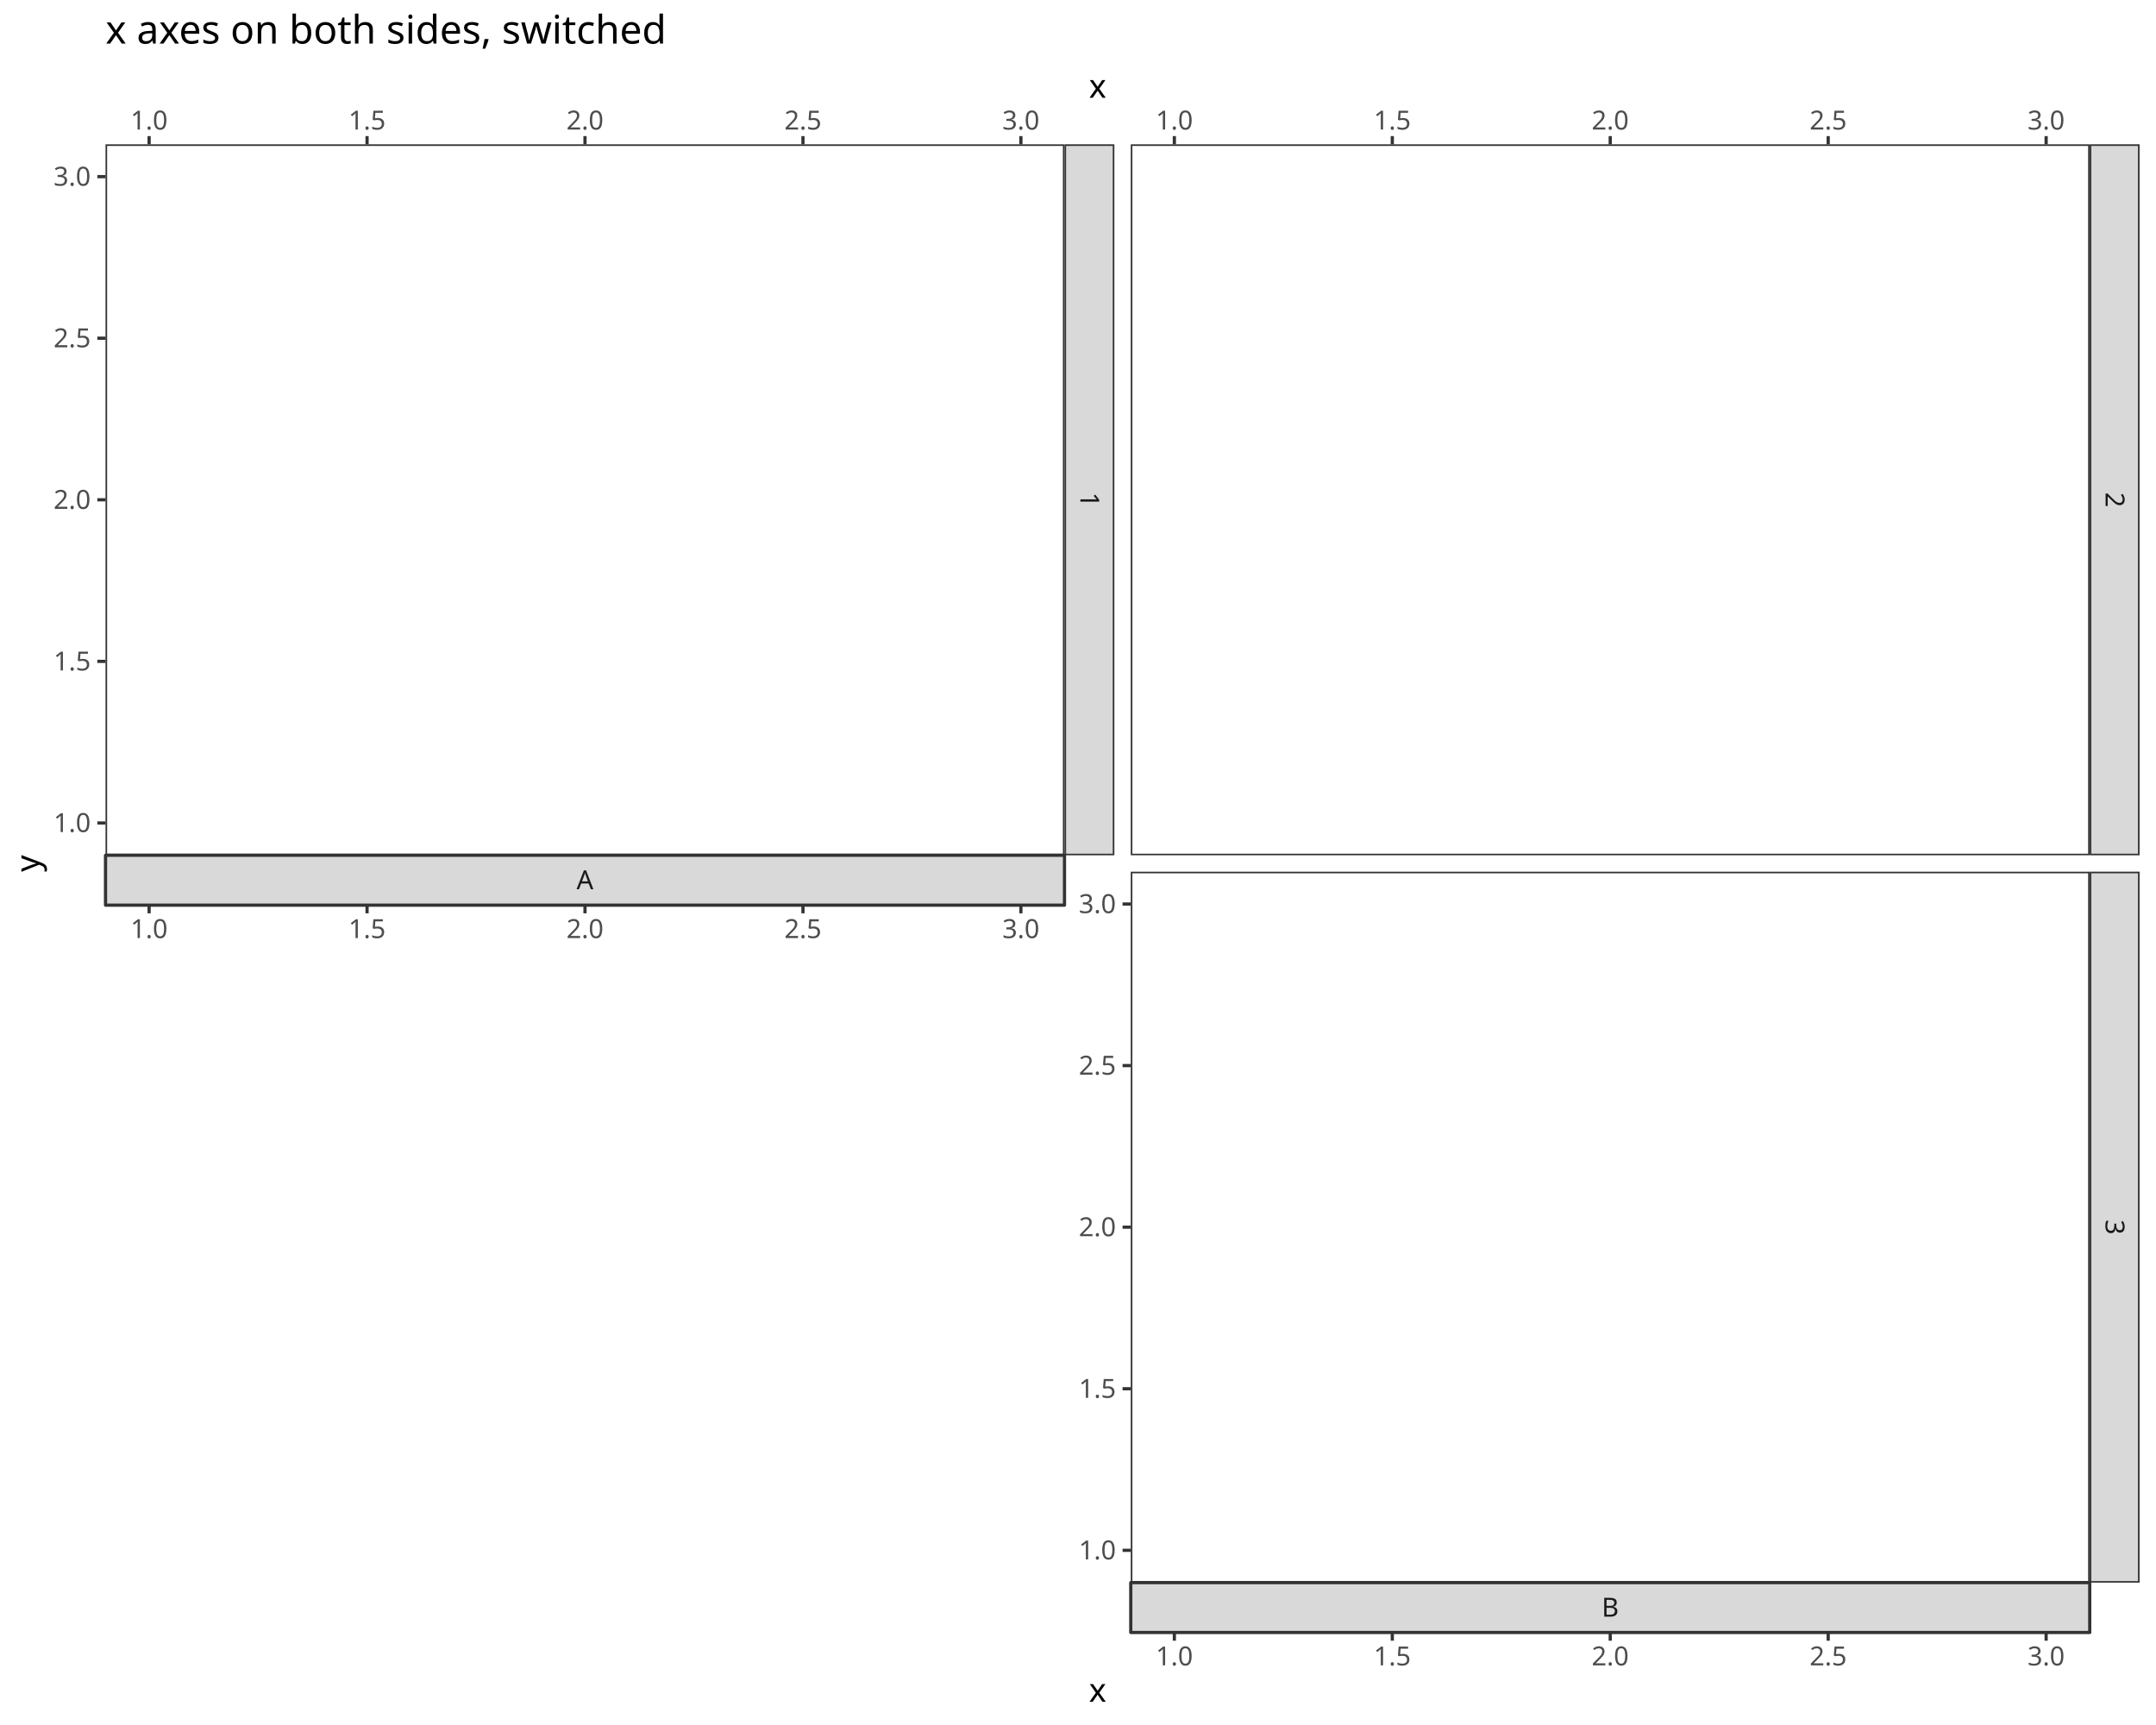
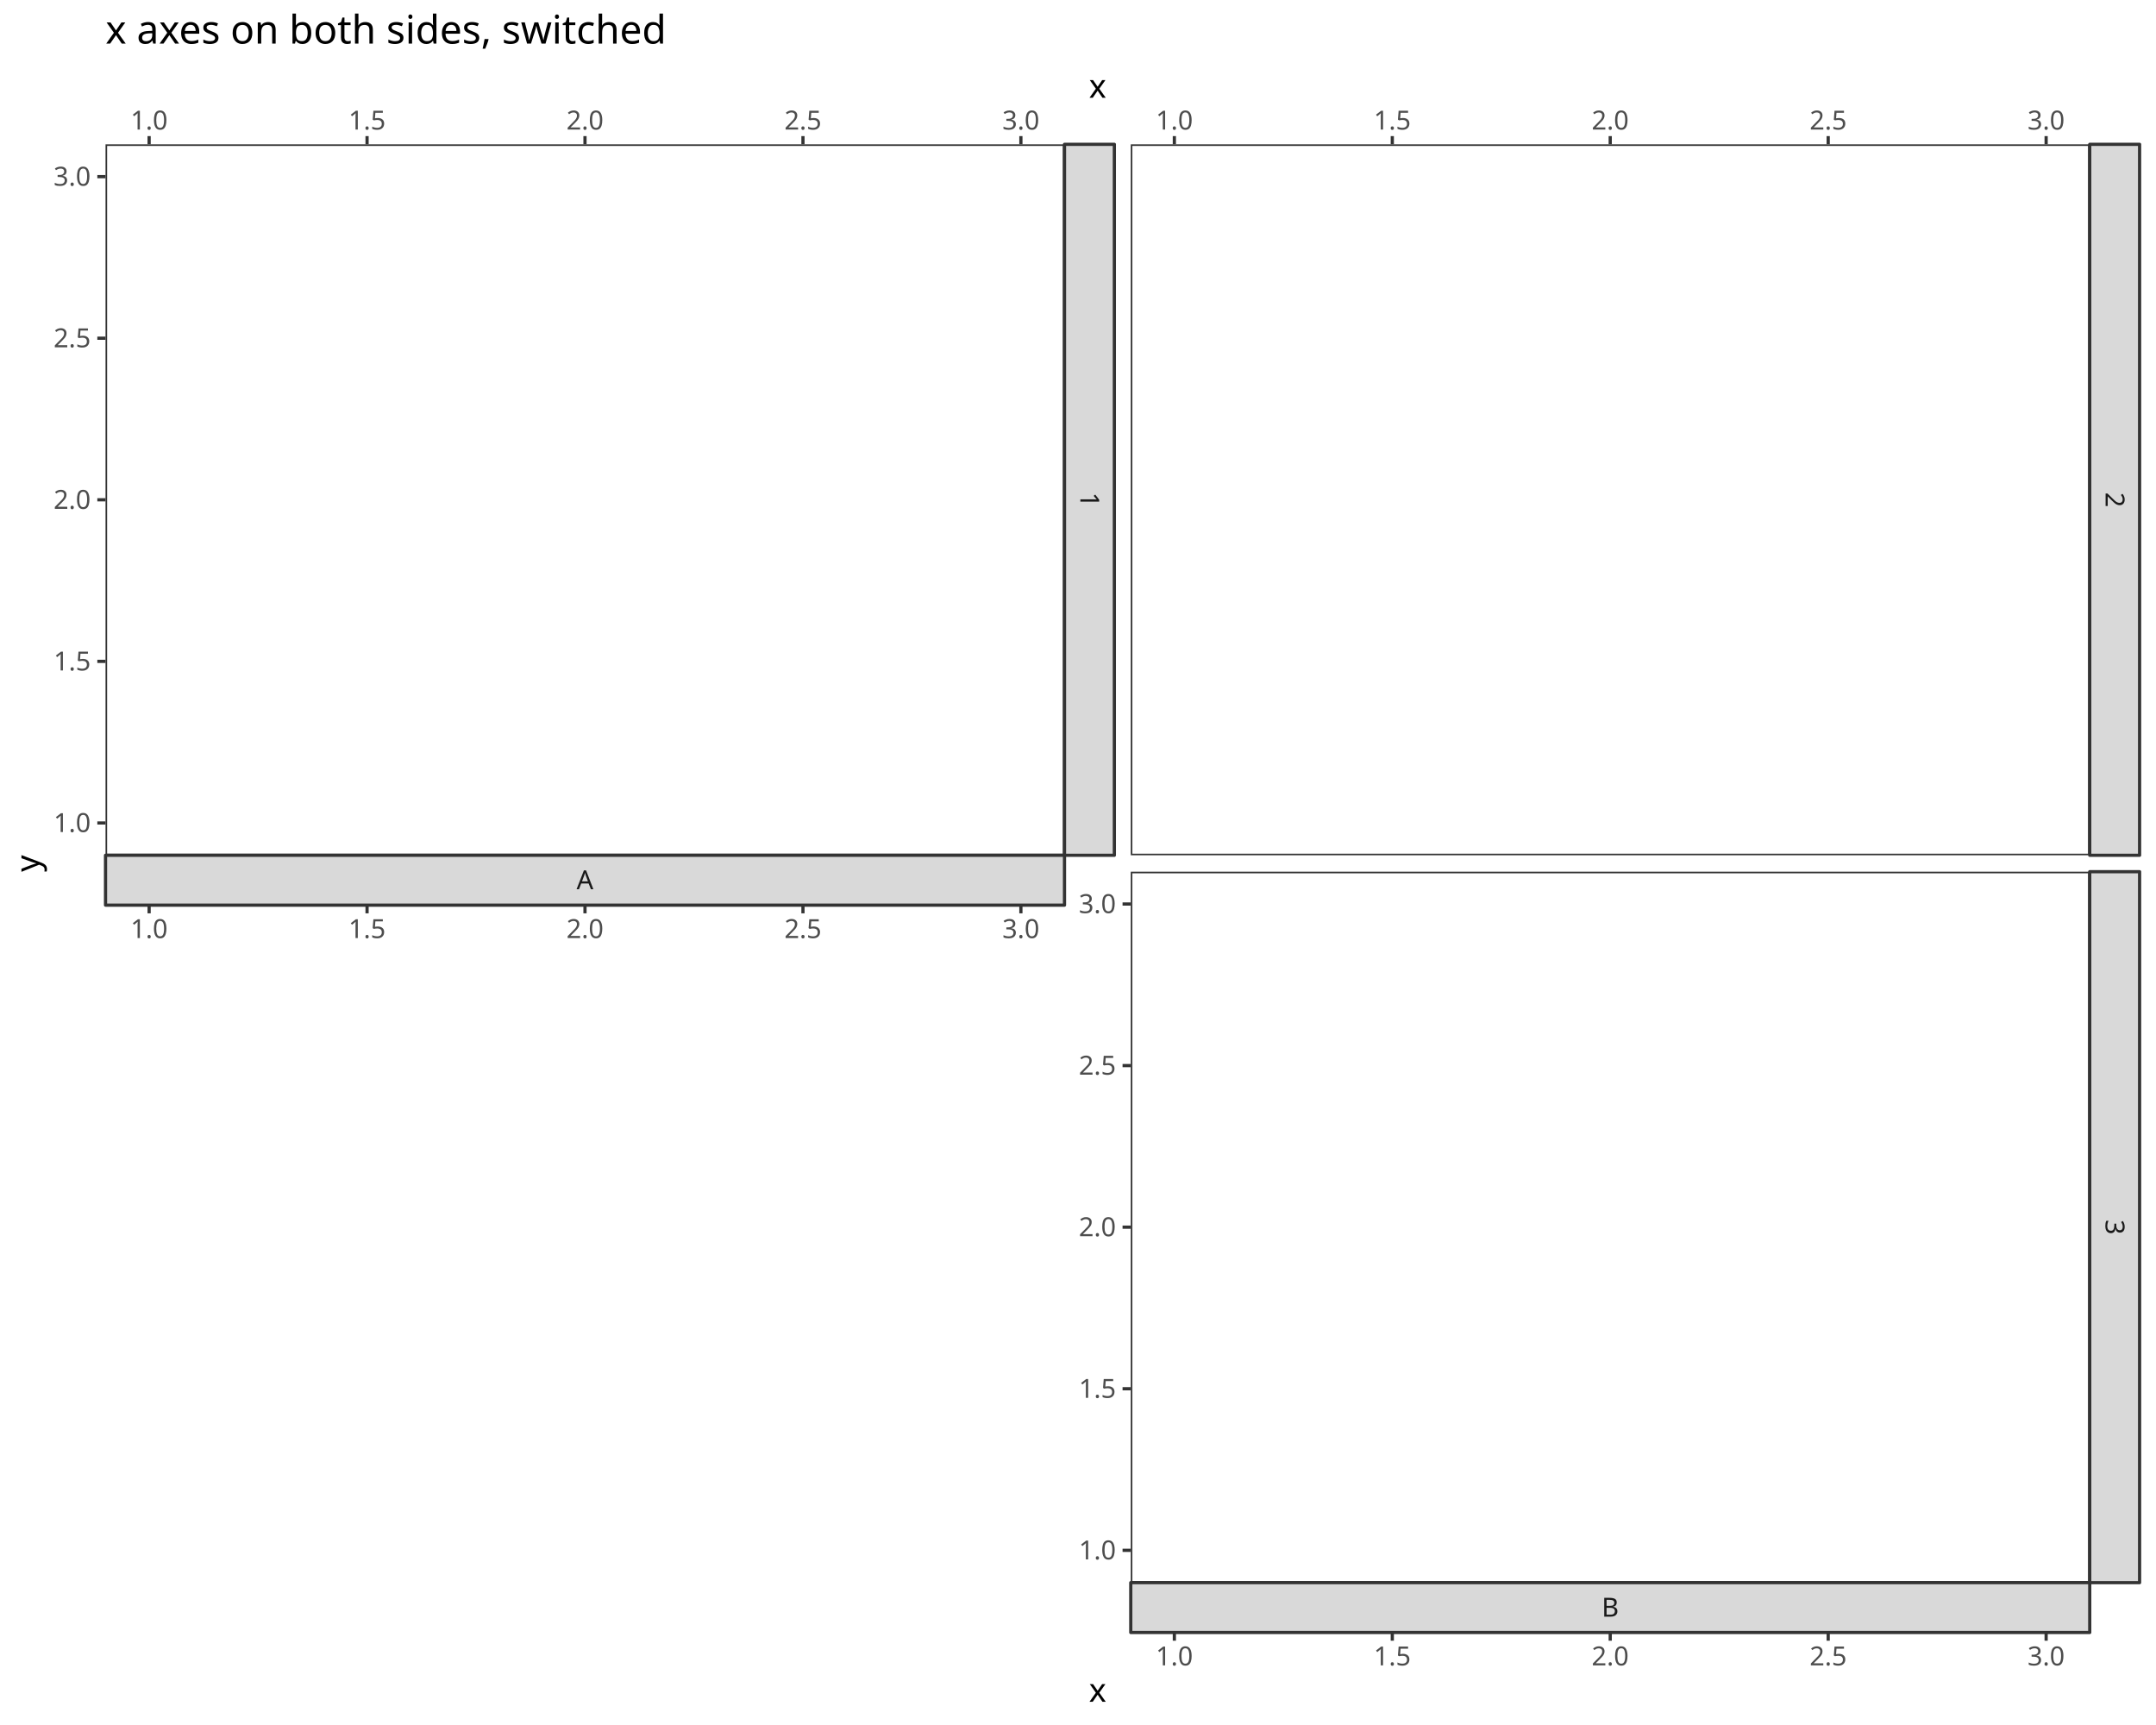
<svg xmlns="http://www.w3.org/2000/svg" class="svglite" data-engine-version="2.0" width="720.00pt" height="576.00pt" viewBox="0 0 720.00 576.00">
  <defs>
    <style type="text/css">
    .svglite line, .svglite polyline, .svglite polygon, .svglite path, .svglite rect, .svglite circle {
      fill: none;
      stroke: #000000;
      stroke-linecap: round;
      stroke-linejoin: round;
      stroke-miterlimit: 10.00;
    }
  </style>
  </defs>
  <rect width="100%" height="100%" style="stroke: none; fill: #FFFFFF;" />
  <defs>
    <clipPath id="cpMC4wMHw3MjAuMDB8MC4wMHw1NzYuMDA=">
      <rect x="0.00" y="0.00" width="720.00" height="576.00" />
    </clipPath>
  </defs>
  <g clip-path="url(#cpMC4wMHw3MjAuMDB8MC4wMHw1NzYuMDA=)">
    <rect x="0" y="0.00" width="720.00" height="576.00" style="stroke-width: 1.07; stroke: #FFFFFF; fill: #FFFFFF;" />
  </g>
  <defs>
    <clipPath id="cpMzUuMjR8MzU1LjQ5fDQ4LjE5fDI4NS41OQ==">
      <rect x="35.24" y="48.19" width="320.25" height="237.40" />
    </clipPath>
  </defs>
  <g clip-path="url(#cpMzUuMjR8MzU1LjQ5fDQ4LjE5fDI4NS41OQ==)">
    <rect x="35.24" y="48.19" width="320.25" height="237.40" style="stroke-width: 1.07; stroke: none; fill: #FFFFFF;" />
    <rect x="35.24" y="48.19" width="320.25" height="237.40" style="stroke-width: 1.07; stroke: #333333;" />
  </g>
  <g clip-path="url(#cpMC4wMHw3MjAuMDB8MC4wMHw1NzYuMDA=)">
</g>
  <defs>
-     <clipPath id="cpMzUuMjR8MzU1LjQ5fDI5MS4wN3w1MjguNDY=">
-       <rect x="35.24" y="291.07" width="320.25" height="237.40" />
-     </clipPath>
-   </defs>
-   <g clip-path="url(#cpMzUuMjR8MzU1LjQ5fDI5MS4wN3w1MjguNDY=)">
- </g>
-   <g clip-path="url(#cpMC4wMHw3MjAuMDB8MC4wMHw1NzYuMDA=)">
- </g>
-   <defs>
    <clipPath id="cpMzc3LjYyfDY5Ny44N3w0OC4xOXwyODUuNTk=">
      <rect x="377.62" y="48.19" width="320.25" height="237.40" />
    </clipPath>
  </defs>
  <g clip-path="url(#cpMzc3LjYyfDY5Ny44N3w0OC4xOXwyODUuNTk=)">
    <rect x="377.62" y="48.19" width="320.25" height="237.40" style="stroke-width: 1.07; stroke: none; fill: #FFFFFF;" />
    <rect x="377.62" y="48.19" width="320.25" height="237.40" style="stroke-width: 1.07; stroke: #333333;" />
  </g>
  <g clip-path="url(#cpMC4wMHw3MjAuMDB8MC4wMHw1NzYuMDA=)">
</g>
  <defs>
    <clipPath id="cpMzc3LjYyfDY5Ny44N3wyOTEuMDd8NTI4LjQ2">
      <rect x="377.62" y="291.07" width="320.25" height="237.40" />
    </clipPath>
  </defs>
  <g clip-path="url(#cpMzc3LjYyfDY5Ny44N3wyOTEuMDd8NTI4LjQ2)">
    <rect x="377.62" y="291.07" width="320.25" height="237.40" style="stroke-width: 1.07; stroke: none; fill: #FFFFFF;" />
    <rect x="377.62" y="291.07" width="320.25" height="237.40" style="stroke-width: 1.07; stroke: #333333;" />
  </g>
  <g clip-path="url(#cpMC4wMHw3MjAuMDB8MC4wMHw1NzYuMDA=)">
</g>
  <defs>
-     <clipPath id="cpNjk3Ljg3fDcxNC41Mnw0OC4xOXwyODUuNTk=">
-       <rect x="697.87" y="48.19" width="16.65" height="237.40" />
-     </clipPath>
-   </defs>
-   <g clip-path="url(#cpNjk3Ljg3fDcxNC41Mnw0OC4xOXwyODUuNTk=)">
-     <rect x="697.87" y="48.19" width="16.65" height="237.40" style="stroke-width: 1.07; stroke: #333333; fill: #D9D9D9;" />
-     <text transform="translate(703.17,166.89) rotate(90)" text-anchor="middle" style="font-size: 8.80px; fill: #1A1A1A; font-family: sans;" textLength="4.89px" lengthAdjust="spacingAndGlyphs">2</text>
-   </g>
-   <g clip-path="url(#cpMC4wMHw3MjAuMDB8MC4wMHw1NzYuMDA=)">
- </g>
-   <defs>
-     <clipPath id="cpNjk3Ljg3fDcxNC41MnwyOTEuMDd8NTI4LjQ2">
-       <rect x="697.87" y="291.07" width="16.65" height="237.40" />
-     </clipPath>
-   </defs>
-   <g clip-path="url(#cpNjk3Ljg3fDcxNC41MnwyOTEuMDd8NTI4LjQ2)">
-     <rect x="697.87" y="291.07" width="16.65" height="237.40" style="stroke-width: 1.07; stroke: #333333; fill: #D9D9D9;" />
-     <text transform="translate(703.17,409.76) rotate(90)" text-anchor="middle" style="font-size: 8.80px; fill: #1A1A1A; font-family: sans;" textLength="4.89px" lengthAdjust="spacingAndGlyphs">3</text>
-   </g>
-   <g clip-path="url(#cpMC4wMHw3MjAuMDB8MC4wMHw1NzYuMDA=)">
- </g>
-   <defs>
-     <clipPath id="cpMzU1LjQ5fDM3Mi4xNHw0OC4xOXwyODUuNTk=">
-       <rect x="355.49" y="48.19" width="16.65" height="237.40" />
-     </clipPath>
-   </defs>
-   <g clip-path="url(#cpMzU1LjQ5fDM3Mi4xNHw0OC4xOXwyODUuNTk=)">
-     <rect x="355.49" y="48.19" width="16.65" height="237.40" style="stroke-width: 1.07; stroke: #333333; fill: #D9D9D9;" />
-     <text transform="translate(360.79,166.89) rotate(90)" text-anchor="middle" style="font-size: 8.80px; fill: #1A1A1A; font-family: sans;" textLength="4.89px" lengthAdjust="spacingAndGlyphs">1</text>
-   </g>
-   <g clip-path="url(#cpMC4wMHw3MjAuMDB8MC4wMHw1NzYuMDA=)">
- </g>
-   <defs>
-     <clipPath id="cpMzU1LjQ5fDM3Mi4xNHwyOTEuMDd8NTI4LjQ2">
-       <rect x="355.49" y="291.07" width="16.65" height="237.40" />
-     </clipPath>
-   </defs>
-   <g clip-path="url(#cpMzU1LjQ5fDM3Mi4xNHwyOTEuMDd8NTI4LjQ2)">
- </g>
-   <g clip-path="url(#cpMC4wMHw3MjAuMDB8MC4wMHw1NzYuMDA=)">
-     <rect x="35.24" y="285.59" width="320.25" height="16.65" style="stroke-width: 1.07; stroke: #333333; fill: #D9D9D9;" />
-     <text x="195.36" y="296.94" text-anchor="middle" style="font-size: 8.80px; fill: #1A1A1A; font-family: sans;" textLength="5.87px" lengthAdjust="spacingAndGlyphs">A</text>
-     <rect x="377.62" y="528.46" width="320.25" height="16.65" style="stroke-width: 1.07; stroke: #333333; fill: #D9D9D9;" />
-     <text x="537.74" y="539.82" text-anchor="middle" style="font-size: 8.80px; fill: #1A1A1A; font-family: sans;" textLength="5.87px" lengthAdjust="spacingAndGlyphs">B</text>
+     <clipPath id="cpMzUuMjR8MzU1LjQ5fDM1LjM4fDQ4LjE5">
+       <rect x="35.24" y="35.38" width="320.25" height="12.81" />
+     </clipPath>
+   </defs>
+   <g clip-path="url(#cpMzUuMjR8MzU1LjQ5fDM1LjM4fDQ4LjE5)">
+ </g>
+   <g clip-path="url(#cpMC4wMHw3MjAuMDB8MC4wMHw1NzYuMDA=)">
+     <polyline points="49.80,45.45 49.80,48.19 " style="stroke-width: 1.07; stroke: #333333; stroke-linecap: butt;" />
+     <polyline points="122.58,45.45 122.58,48.19 " style="stroke-width: 1.07; stroke: #333333; stroke-linecap: butt;" />
+     <polyline points="195.36,45.45 195.36,48.19 " style="stroke-width: 1.07; stroke: #333333; stroke-linecap: butt;" />
+     <polyline points="268.15,45.45 268.15,48.19 " style="stroke-width: 1.07; stroke: #333333; stroke-linecap: butt;" />
+     <polyline points="340.93,45.45 340.93,48.19 " style="stroke-width: 1.07; stroke: #333333; stroke-linecap: butt;" />
+   </g>
+   <g clip-path="url(#cpMzUuMjR8MzU1LjQ5fDM1LjM4fDQ4LjE5)">
+ </g>
+   <g clip-path="url(#cpMC4wMHw3MjAuMDB8MC4wMHw1NzYuMDA=)">
    <text x="49.80" y="43.26" text-anchor="middle" style="font-size: 8.80px; fill: #4D4D4D; font-family: sans;" textLength="12.23px" lengthAdjust="spacingAndGlyphs">1.0</text>
    <text x="122.58" y="43.26" text-anchor="middle" style="font-size: 8.80px; fill: #4D4D4D; font-family: sans;" textLength="12.23px" lengthAdjust="spacingAndGlyphs">1.5</text>
    <text x="195.36" y="43.26" text-anchor="middle" style="font-size: 8.80px; fill: #4D4D4D; font-family: sans;" textLength="12.23px" lengthAdjust="spacingAndGlyphs">2.0</text>
    <text x="268.15" y="43.26" text-anchor="middle" style="font-size: 8.80px; fill: #4D4D4D; font-family: sans;" textLength="12.23px" lengthAdjust="spacingAndGlyphs">2.5</text>
    <text x="340.93" y="43.26" text-anchor="middle" style="font-size: 8.80px; fill: #4D4D4D; font-family: sans;" textLength="12.23px" lengthAdjust="spacingAndGlyphs">3.0</text>
-     <polyline points="49.80,48.19 49.80,45.45 " style="stroke-width: 1.07; stroke: #333333; stroke-linecap: butt;" />
-     <polyline points="122.58,48.19 122.58,45.45 " style="stroke-width: 1.07; stroke: #333333; stroke-linecap: butt;" />
-     <polyline points="195.36,48.19 195.36,45.45 " style="stroke-width: 1.07; stroke: #333333; stroke-linecap: butt;" />
-     <polyline points="268.15,48.19 268.15,45.45 " style="stroke-width: 1.07; stroke: #333333; stroke-linecap: butt;" />
-     <polyline points="340.93,48.19 340.93,45.45 " style="stroke-width: 1.07; stroke: #333333; stroke-linecap: butt;" />
+   </g>
+   <g clip-path="url(#cpMzUuMjR8MzU1LjQ5fDM1LjM4fDQ4LjE5)">
+ </g>
+   <g clip-path="url(#cpMC4wMHw3MjAuMDB8MC4wMHw1NzYuMDA=)">
+ </g>
+   <g clip-path="url(#cpMzUuMjR8MzU1LjQ5fDM1LjM4fDQ4LjE5)">
+ </g>
+   <g clip-path="url(#cpMC4wMHw3MjAuMDB8MC4wMHw1NzYuMDA=)">
+ </g>
+   <defs>
+     <clipPath id="cpMzc3LjYyfDY5Ny44N3wzNS4zOHw0OC4xOQ==">
+       <rect x="377.62" y="35.38" width="320.25" height="12.81" />
+     </clipPath>
+   </defs>
+   <g clip-path="url(#cpMzc3LjYyfDY5Ny44N3wzNS4zOHw0OC4xOQ==)">
+ </g>
+   <g clip-path="url(#cpMC4wMHw3MjAuMDB8MC4wMHw1NzYuMDA=)">
+     <polyline points="392.18,45.45 392.18,48.19 " style="stroke-width: 1.07; stroke: #333333; stroke-linecap: butt;" />
+     <polyline points="464.96,45.45 464.96,48.19 " style="stroke-width: 1.07; stroke: #333333; stroke-linecap: butt;" />
+     <polyline points="537.74,45.45 537.74,48.19 " style="stroke-width: 1.07; stroke: #333333; stroke-linecap: butt;" />
+     <polyline points="610.53,45.45 610.53,48.19 " style="stroke-width: 1.07; stroke: #333333; stroke-linecap: butt;" />
+     <polyline points="683.31,45.45 683.31,48.19 " style="stroke-width: 1.07; stroke: #333333; stroke-linecap: butt;" />
+   </g>
+   <g clip-path="url(#cpMzc3LjYyfDY5Ny44N3wzNS4zOHw0OC4xOQ==)">
+ </g>
+   <g clip-path="url(#cpMC4wMHw3MjAuMDB8MC4wMHw1NzYuMDA=)">
    <text x="392.18" y="43.26" text-anchor="middle" style="font-size: 8.80px; fill: #4D4D4D; font-family: sans;" textLength="12.23px" lengthAdjust="spacingAndGlyphs">1.0</text>
    <text x="464.96" y="43.26" text-anchor="middle" style="font-size: 8.80px; fill: #4D4D4D; font-family: sans;" textLength="12.23px" lengthAdjust="spacingAndGlyphs">1.5</text>
    <text x="537.74" y="43.26" text-anchor="middle" style="font-size: 8.80px; fill: #4D4D4D; font-family: sans;" textLength="12.23px" lengthAdjust="spacingAndGlyphs">2.0</text>
    <text x="610.53" y="43.26" text-anchor="middle" style="font-size: 8.80px; fill: #4D4D4D; font-family: sans;" textLength="12.23px" lengthAdjust="spacingAndGlyphs">2.5</text>
    <text x="683.31" y="43.26" text-anchor="middle" style="font-size: 8.80px; fill: #4D4D4D; font-family: sans;" textLength="12.23px" lengthAdjust="spacingAndGlyphs">3.0</text>
-     <polyline points="392.18,48.19 392.18,45.45 " style="stroke-width: 1.07; stroke: #333333; stroke-linecap: butt;" />
-     <polyline points="464.96,48.19 464.96,45.45 " style="stroke-width: 1.07; stroke: #333333; stroke-linecap: butt;" />
-     <polyline points="537.74,48.19 537.74,45.45 " style="stroke-width: 1.07; stroke: #333333; stroke-linecap: butt;" />
-     <polyline points="610.53,48.19 610.53,45.45 " style="stroke-width: 1.07; stroke: #333333; stroke-linecap: butt;" />
-     <polyline points="683.31,48.19 683.31,45.45 " style="stroke-width: 1.07; stroke: #333333; stroke-linecap: butt;" />
+   </g>
+   <g clip-path="url(#cpMzc3LjYyfDY5Ny44N3wzNS4zOHw0OC4xOQ==)">
+ </g>
+   <g clip-path="url(#cpMC4wMHw3MjAuMDB8MC4wMHw1NzYuMDA=)">
+ </g>
+   <g clip-path="url(#cpMzc3LjYyfDY5Ny44N3wzNS4zOHw0OC4xOQ==)">
+ </g>
+   <g clip-path="url(#cpMC4wMHw3MjAuMDB8MC4wMHw1NzYuMDA=)">
+ </g>
+   <defs>
+     <clipPath id="cpMzc3LjYyfDY5Ny44N3wyOTEuMDd8MjkxLjA3">
+       <rect x="377.62" y="291.07" width="320.25" height="0.00" />
+     </clipPath>
+   </defs>
+   <g clip-path="url(#cpMzc3LjYyfDY5Ny44N3wyOTEuMDd8MjkxLjA3)">
+ </g>
+   <g clip-path="url(#cpMC4wMHw3MjAuMDB8MC4wMHw1NzYuMDA=)">
+ </g>
+   <defs>
+     <clipPath id="cpMzUuMjR8MzU1LjQ5fDI4NS41OXwyODUuNTk=">
+       <rect x="35.24" y="285.59" width="320.25" height="0.00" />
+     </clipPath>
+   </defs>
+   <g clip-path="url(#cpMzUuMjR8MzU1LjQ5fDI4NS41OXwyODUuNTk=)">
+ </g>
+   <g clip-path="url(#cpMC4wMHw3MjAuMDB8MC4wMHw1NzYuMDA=)">
+ </g>
+   <g clip-path="url(#cpMzUuMjR8MzU1LjQ5fDI4NS41OXwyODUuNTk=)">
+ </g>
+   <g clip-path="url(#cpMC4wMHw3MjAuMDB8MC4wMHw1NzYuMDA=)">
+     <polyline points="49.80,304.98 49.80,302.24 " style="stroke-width: 1.07; stroke: #333333; stroke-linecap: butt;" />
+     <polyline points="122.58,304.98 122.58,302.24 " style="stroke-width: 1.07; stroke: #333333; stroke-linecap: butt;" />
+     <polyline points="195.36,304.98 195.36,302.24 " style="stroke-width: 1.07; stroke: #333333; stroke-linecap: butt;" />
+     <polyline points="268.15,304.98 268.15,302.24 " style="stroke-width: 1.07; stroke: #333333; stroke-linecap: butt;" />
+     <polyline points="340.93,304.98 340.93,302.24 " style="stroke-width: 1.07; stroke: #333333; stroke-linecap: butt;" />
+   </g>
+   <g clip-path="url(#cpMzUuMjR8MzU1LjQ5fDI4NS41OXwyODUuNTk=)">
+ </g>
+   <g clip-path="url(#cpMC4wMHw3MjAuMDB8MC4wMHw1NzYuMDA=)">
+     <text x="49.80" y="313.23" text-anchor="middle" style="font-size: 8.80px; fill: #4D4D4D; font-family: sans;" textLength="12.23px" lengthAdjust="spacingAndGlyphs">1.0</text>
+     <text x="122.58" y="313.23" text-anchor="middle" style="font-size: 8.80px; fill: #4D4D4D; font-family: sans;" textLength="12.23px" lengthAdjust="spacingAndGlyphs">1.5</text>
+     <text x="195.36" y="313.23" text-anchor="middle" style="font-size: 8.80px; fill: #4D4D4D; font-family: sans;" textLength="12.23px" lengthAdjust="spacingAndGlyphs">2.0</text>
+     <text x="268.15" y="313.23" text-anchor="middle" style="font-size: 8.80px; fill: #4D4D4D; font-family: sans;" textLength="12.23px" lengthAdjust="spacingAndGlyphs">2.5</text>
+     <text x="340.93" y="313.23" text-anchor="middle" style="font-size: 8.80px; fill: #4D4D4D; font-family: sans;" textLength="12.23px" lengthAdjust="spacingAndGlyphs">3.0</text>
+   </g>
+   <g clip-path="url(#cpMzUuMjR8MzU1LjQ5fDI4NS41OXwyODUuNTk=)">
+ </g>
+   <g clip-path="url(#cpMC4wMHw3MjAuMDB8MC4wMHw1NzYuMDA=)">
+ </g>
+   <g clip-path="url(#cpMzUuMjR8MzU1LjQ5fDI4NS41OXwyODUuNTk=)">
+ </g>
+   <g clip-path="url(#cpMC4wMHw3MjAuMDB8MC4wMHw1NzYuMDA=)">
+ </g>
+   <defs>
+     <clipPath id="cpMzc3LjYyfDY5Ny44N3wyODUuNTl8Mjg1LjU5">
+       <rect x="377.62" y="285.59" width="320.25" height="0.00" />
+     </clipPath>
+   </defs>
+   <g clip-path="url(#cpMzc3LjYyfDY5Ny44N3wyODUuNTl8Mjg1LjU5)">
+ </g>
+   <g clip-path="url(#cpMC4wMHw3MjAuMDB8MC4wMHw1NzYuMDA=)">
+ </g>
+   <defs>
+     <clipPath id="cpMzc3LjYyfDY5Ny44N3w1NDUuMTF8NTU3Ljkz">
+       <rect x="377.62" y="545.11" width="320.25" height="12.81" />
+     </clipPath>
+   </defs>
+   <g clip-path="url(#cpMzc3LjYyfDY5Ny44N3w1NDUuMTF8NTU3Ljkz)">
+ </g>
+   <g clip-path="url(#cpMC4wMHw3MjAuMDB8MC4wMHw1NzYuMDA=)">
    <polyline points="392.18,547.85 392.18,545.11 " style="stroke-width: 1.07; stroke: #333333; stroke-linecap: butt;" />
    <polyline points="464.96,547.85 464.96,545.11 " style="stroke-width: 1.07; stroke: #333333; stroke-linecap: butt;" />
    <polyline points="537.74,547.85 537.74,545.11 " style="stroke-width: 1.07; stroke: #333333; stroke-linecap: butt;" />
    <polyline points="610.53,547.85 610.53,545.11 " style="stroke-width: 1.07; stroke: #333333; stroke-linecap: butt;" />
    <polyline points="683.31,547.85 683.31,545.11 " style="stroke-width: 1.07; stroke: #333333; stroke-linecap: butt;" />
+   </g>
+   <g clip-path="url(#cpMzc3LjYyfDY5Ny44N3w1NDUuMTF8NTU3Ljkz)">
+ </g>
+   <g clip-path="url(#cpMC4wMHw3MjAuMDB8MC4wMHw1NzYuMDA=)">
    <text x="392.18" y="556.10" text-anchor="middle" style="font-size: 8.80px; fill: #4D4D4D; font-family: sans;" textLength="12.23px" lengthAdjust="spacingAndGlyphs">1.0</text>
    <text x="464.96" y="556.10" text-anchor="middle" style="font-size: 8.80px; fill: #4D4D4D; font-family: sans;" textLength="12.23px" lengthAdjust="spacingAndGlyphs">1.5</text>
    <text x="537.74" y="556.10" text-anchor="middle" style="font-size: 8.80px; fill: #4D4D4D; font-family: sans;" textLength="12.23px" lengthAdjust="spacingAndGlyphs">2.0</text>
    <text x="610.53" y="556.10" text-anchor="middle" style="font-size: 8.80px; fill: #4D4D4D; font-family: sans;" textLength="12.23px" lengthAdjust="spacingAndGlyphs">2.5</text>
    <text x="683.31" y="556.10" text-anchor="middle" style="font-size: 8.80px; fill: #4D4D4D; font-family: sans;" textLength="12.23px" lengthAdjust="spacingAndGlyphs">3.0</text>
-     <polyline points="49.80,304.98 49.80,302.24 " style="stroke-width: 1.07; stroke: #333333; stroke-linecap: butt;" />
-     <polyline points="122.58,304.98 122.58,302.24 " style="stroke-width: 1.07; stroke: #333333; stroke-linecap: butt;" />
-     <polyline points="195.36,304.98 195.36,302.24 " style="stroke-width: 1.07; stroke: #333333; stroke-linecap: butt;" />
-     <polyline points="268.15,304.98 268.15,302.24 " style="stroke-width: 1.07; stroke: #333333; stroke-linecap: butt;" />
-     <polyline points="340.93,304.98 340.93,302.24 " style="stroke-width: 1.07; stroke: #333333; stroke-linecap: butt;" />
-     <text x="49.80" y="313.23" text-anchor="middle" style="font-size: 8.80px; fill: #4D4D4D; font-family: sans;" textLength="12.23px" lengthAdjust="spacingAndGlyphs">1.0</text>
-     <text x="122.58" y="313.23" text-anchor="middle" style="font-size: 8.80px; fill: #4D4D4D; font-family: sans;" textLength="12.23px" lengthAdjust="spacingAndGlyphs">1.5</text>
-     <text x="195.36" y="313.23" text-anchor="middle" style="font-size: 8.80px; fill: #4D4D4D; font-family: sans;" textLength="12.23px" lengthAdjust="spacingAndGlyphs">2.0</text>
-     <text x="268.15" y="313.23" text-anchor="middle" style="font-size: 8.80px; fill: #4D4D4D; font-family: sans;" textLength="12.23px" lengthAdjust="spacingAndGlyphs">2.5</text>
-     <text x="340.93" y="313.23" text-anchor="middle" style="font-size: 8.80px; fill: #4D4D4D; font-family: sans;" textLength="12.23px" lengthAdjust="spacingAndGlyphs">3.0</text>
+   </g>
+   <g clip-path="url(#cpMzc3LjYyfDY5Ny44N3w1NDUuMTF8NTU3Ljkz)">
+ </g>
+   <g clip-path="url(#cpMC4wMHw3MjAuMDB8MC4wMHw1NzYuMDA=)">
+ </g>
+   <g clip-path="url(#cpMzc3LjYyfDY5Ny44N3w1NDUuMTF8NTU3Ljkz)">
+ </g>
+   <g clip-path="url(#cpMC4wMHw3MjAuMDB8MC4wMHw1NzYuMDA=)">
+ </g>
+   <defs>
+     <clipPath id="cpMTguMDd8MzUuMjR8NDguMTl8Mjg1LjU5">
+       <rect x="18.07" y="48.19" width="17.17" height="237.40" />
+     </clipPath>
+   </defs>
+   <g clip-path="url(#cpMTguMDd8MzUuMjR8NDguMTl8Mjg1LjU5)">
+ </g>
+   <g clip-path="url(#cpMC4wMHw3MjAuMDB8MC4wMHw1NzYuMDA=)">
+     <text x="30.31" y="277.82" text-anchor="end" style="font-size: 8.80px; fill: #4D4D4D; font-family: sans;" textLength="12.23px" lengthAdjust="spacingAndGlyphs">1.0</text>
+     <text x="30.31" y="223.87" text-anchor="end" style="font-size: 8.80px; fill: #4D4D4D; font-family: sans;" textLength="12.23px" lengthAdjust="spacingAndGlyphs">1.5</text>
+     <text x="30.31" y="169.92" text-anchor="end" style="font-size: 8.80px; fill: #4D4D4D; font-family: sans;" textLength="12.23px" lengthAdjust="spacingAndGlyphs">2.0</text>
+     <text x="30.31" y="115.96" text-anchor="end" style="font-size: 8.80px; fill: #4D4D4D; font-family: sans;" textLength="12.23px" lengthAdjust="spacingAndGlyphs">2.5</text>
+     <text x="30.31" y="62.01" text-anchor="end" style="font-size: 8.80px; fill: #4D4D4D; font-family: sans;" textLength="12.23px" lengthAdjust="spacingAndGlyphs">3.0</text>
+   </g>
+   <g clip-path="url(#cpMTguMDd8MzUuMjR8NDguMTl8Mjg1LjU5)">
+ </g>
+   <g clip-path="url(#cpMC4wMHw3MjAuMDB8MC4wMHw1NzYuMDA=)">
+     <polyline points="32.50,274.80 35.24,274.80 " style="stroke-width: 1.07; stroke: #333333; stroke-linecap: butt;" />
+     <polyline points="32.50,220.84 35.24,220.84 " style="stroke-width: 1.07; stroke: #333333; stroke-linecap: butt;" />
+     <polyline points="32.50,166.89 35.24,166.89 " style="stroke-width: 1.07; stroke: #333333; stroke-linecap: butt;" />
+     <polyline points="32.50,112.94 35.24,112.94 " style="stroke-width: 1.07; stroke: #333333; stroke-linecap: butt;" />
+     <polyline points="32.50,58.98 35.24,58.98 " style="stroke-width: 1.07; stroke: #333333; stroke-linecap: butt;" />
+   </g>
+   <g clip-path="url(#cpMTguMDd8MzUuMjR8NDguMTl8Mjg1LjU5)">
+ </g>
+   <g clip-path="url(#cpMC4wMHw3MjAuMDB8MC4wMHw1NzYuMDA=)">
+ </g>
+   <g clip-path="url(#cpMTguMDd8MzUuMjR8NDguMTl8Mjg1LjU5)">
+ </g>
+   <g clip-path="url(#cpMC4wMHw3MjAuMDB8MC4wMHw1NzYuMDA=)">
+ </g>
+   <defs>
+     <clipPath id="cpMzc3LjYyfDM3Ny42Mnw0OC4xOXwyODUuNTk=">
+       <rect x="377.62" y="48.19" width="0.00" height="237.40" />
+     </clipPath>
+   </defs>
+   <g clip-path="url(#cpMzc3LjYyfDM3Ny42Mnw0OC4xOXwyODUuNTk=)">
+ </g>
+   <g clip-path="url(#cpMC4wMHw3MjAuMDB8MC4wMHw1NzYuMDA=)">
+ </g>
+   <defs>
+     <clipPath id="cpMzc3LjYyfDM3Ny42MnwyOTEuMDd8NTI4LjQ2">
+       <rect x="377.62" y="291.07" width="0.00" height="237.40" />
+     </clipPath>
+   </defs>
+   <g clip-path="url(#cpMzc3LjYyfDM3Ny42MnwyOTEuMDd8NTI4LjQ2)">
+ </g>
+   <g clip-path="url(#cpMC4wMHw3MjAuMDB8MC4wMHw1NzYuMDA=)">
    <text x="372.69" y="520.70" text-anchor="end" style="font-size: 8.80px; fill: #4D4D4D; font-family: sans;" textLength="12.23px" lengthAdjust="spacingAndGlyphs">1.0</text>
    <text x="372.69" y="466.75" text-anchor="end" style="font-size: 8.80px; fill: #4D4D4D; font-family: sans;" textLength="12.23px" lengthAdjust="spacingAndGlyphs">1.5</text>
    <text x="372.69" y="412.79" text-anchor="end" style="font-size: 8.80px; fill: #4D4D4D; font-family: sans;" textLength="12.23px" lengthAdjust="spacingAndGlyphs">2.0</text>
    <text x="372.69" y="358.84" text-anchor="end" style="font-size: 8.80px; fill: #4D4D4D; font-family: sans;" textLength="12.23px" lengthAdjust="spacingAndGlyphs">2.5</text>
    <text x="372.69" y="304.89" text-anchor="end" style="font-size: 8.80px; fill: #4D4D4D; font-family: sans;" textLength="12.23px" lengthAdjust="spacingAndGlyphs">3.0</text>
+   </g>
+   <g clip-path="url(#cpMzc3LjYyfDM3Ny42MnwyOTEuMDd8NTI4LjQ2)">
+ </g>
+   <g clip-path="url(#cpMC4wMHw3MjAuMDB8MC4wMHw1NzYuMDA=)">
    <polyline points="374.88,517.67 377.62,517.67 " style="stroke-width: 1.07; stroke: #333333; stroke-linecap: butt;" />
    <polyline points="374.88,463.72 377.62,463.72 " style="stroke-width: 1.07; stroke: #333333; stroke-linecap: butt;" />
    <polyline points="374.88,409.76 377.62,409.76 " style="stroke-width: 1.07; stroke: #333333; stroke-linecap: butt;" />
    <polyline points="374.88,355.81 377.62,355.81 " style="stroke-width: 1.07; stroke: #333333; stroke-linecap: butt;" />
    <polyline points="374.88,301.86 377.62,301.86 " style="stroke-width: 1.07; stroke: #333333; stroke-linecap: butt;" />
-     <text x="30.31" y="277.82" text-anchor="end" style="font-size: 8.80px; fill: #4D4D4D; font-family: sans;" textLength="12.23px" lengthAdjust="spacingAndGlyphs">1.0</text>
-     <text x="30.31" y="223.87" text-anchor="end" style="font-size: 8.80px; fill: #4D4D4D; font-family: sans;" textLength="12.23px" lengthAdjust="spacingAndGlyphs">1.5</text>
-     <text x="30.31" y="169.92" text-anchor="end" style="font-size: 8.80px; fill: #4D4D4D; font-family: sans;" textLength="12.23px" lengthAdjust="spacingAndGlyphs">2.0</text>
-     <text x="30.31" y="115.96" text-anchor="end" style="font-size: 8.80px; fill: #4D4D4D; font-family: sans;" textLength="12.23px" lengthAdjust="spacingAndGlyphs">2.5</text>
-     <text x="30.31" y="62.01" text-anchor="end" style="font-size: 8.80px; fill: #4D4D4D; font-family: sans;" textLength="12.23px" lengthAdjust="spacingAndGlyphs">3.0</text>
-     <polyline points="32.50,274.80 35.24,274.80 " style="stroke-width: 1.07; stroke: #333333; stroke-linecap: butt;" />
-     <polyline points="32.50,220.84 35.24,220.84 " style="stroke-width: 1.07; stroke: #333333; stroke-linecap: butt;" />
-     <polyline points="32.50,166.89 35.24,166.89 " style="stroke-width: 1.07; stroke: #333333; stroke-linecap: butt;" />
-     <polyline points="32.50,112.94 35.24,112.94 " style="stroke-width: 1.07; stroke: #333333; stroke-linecap: butt;" />
-     <polyline points="32.50,58.98 35.24,58.98 " style="stroke-width: 1.07; stroke: #333333; stroke-linecap: butt;" />
+   </g>
+   <g clip-path="url(#cpMzc3LjYyfDM3Ny42MnwyOTEuMDd8NTI4LjQ2)">
+ </g>
+   <g clip-path="url(#cpMC4wMHw3MjAuMDB8MC4wMHw1NzYuMDA=)">
+ </g>
+   <g clip-path="url(#cpMzc3LjYyfDM3Ny42MnwyOTEuMDd8NTI4LjQ2)">
+ </g>
+   <g clip-path="url(#cpMC4wMHw3MjAuMDB8MC4wMHw1NzYuMDA=)">
+ </g>
+   <defs>
+     <clipPath id="cpMzcyLjE0fDM3Mi4xNHw0OC4xOXwyODUuNTk=">
+       <rect x="372.14" y="48.19" width="0.00" height="237.40" />
+     </clipPath>
+   </defs>
+   <g clip-path="url(#cpMzcyLjE0fDM3Mi4xNHw0OC4xOXwyODUuNTk=)">
+ </g>
+   <g clip-path="url(#cpMC4wMHw3MjAuMDB8MC4wMHw1NzYuMDA=)">
+ </g>
+   <defs>
+     <clipPath id="cpNzE0LjUyfDcxNC41Mnw0OC4xOXwyODUuNTk=">
+       <rect x="714.52" y="48.19" width="0.00" height="237.40" />
+     </clipPath>
+   </defs>
+   <g clip-path="url(#cpNzE0LjUyfDcxNC41Mnw0OC4xOXwyODUuNTk=)">
+ </g>
+   <g clip-path="url(#cpMC4wMHw3MjAuMDB8MC4wMHw1NzYuMDA=)">
+ </g>
+   <defs>
+     <clipPath id="cpNzE0LjUyfDcxNC41MnwyOTEuMDd8NTI4LjQ2">
+       <rect x="714.52" y="291.07" width="0.00" height="237.40" />
+     </clipPath>
+   </defs>
+   <g clip-path="url(#cpNzE0LjUyfDcxNC41MnwyOTEuMDd8NTI4LjQ2)">
+ </g>
+   <g clip-path="url(#cpMC4wMHw3MjAuMDB8MC4wMHw1NzYuMDA=)">
+ </g>
+   <defs>
+     <clipPath id="cpMzUuMjR8MzU1LjQ5fDQ4LjE5fDQ4LjE5">
+       <rect x="35.24" y="48.19" width="320.25" height="0.00" />
+     </clipPath>
+   </defs>
+   <g clip-path="url(#cpMzUuMjR8MzU1LjQ5fDQ4LjE5fDQ4LjE5)">
+ </g>
+   <g clip-path="url(#cpMC4wMHw3MjAuMDB8MC4wMHw1NzYuMDA=)">
+ </g>
+   <g clip-path="url(#cpMzUuMjR8MzU1LjQ5fDQ4LjE5fDQ4LjE5)">
+ </g>
+   <g clip-path="url(#cpMC4wMHw3MjAuMDB8MC4wMHw1NzYuMDA=)">
+ </g>
+   <defs>
+     <clipPath id="cpMzc3LjYyfDY5Ny44N3w0OC4xOXw0OC4xOQ==">
+       <rect x="377.62" y="48.19" width="320.25" height="0.00" />
+     </clipPath>
+   </defs>
+   <g clip-path="url(#cpMzc3LjYyfDY5Ny44N3w0OC4xOXw0OC4xOQ==)">
+ </g>
+   <g clip-path="url(#cpMC4wMHw3MjAuMDB8MC4wMHw1NzYuMDA=)">
+ </g>
+   <g clip-path="url(#cpMzc3LjYyfDY5Ny44N3w0OC4xOXw0OC4xOQ==)">
+ </g>
+   <g clip-path="url(#cpMC4wMHw3MjAuMDB8MC4wMHw1NzYuMDA=)">
+ </g>
+   <g clip-path="url(#cpMzc3LjYyfDY5Ny44N3wyOTEuMDd8MjkxLjA3)">
+ </g>
+   <g clip-path="url(#cpMC4wMHw3MjAuMDB8MC4wMHw1NzYuMDA=)">
+ </g>
+   <g clip-path="url(#cpMzUuMjR8MzU1LjQ5fDI4NS41OXwyODUuNTk=)">
+ </g>
+   <g clip-path="url(#cpMC4wMHw3MjAuMDB8MC4wMHw1NzYuMDA=)">
+     <rect x="35.24" y="285.59" width="320.25" height="16.65" style="stroke-width: 1.07; stroke: #333333; fill: #D9D9D9;" />
+     <text x="195.36" y="296.94" text-anchor="middle" style="font-size: 8.80px; fill: #1A1A1A; font-family: sans;" textLength="5.87px" lengthAdjust="spacingAndGlyphs">A</text>
+   </g>
+   <g clip-path="url(#cpMzUuMjR8MzU1LjQ5fDI4NS41OXwyODUuNTk=)">
+ </g>
+   <g clip-path="url(#cpMC4wMHw3MjAuMDB8MC4wMHw1NzYuMDA=)">
+ </g>
+   <g clip-path="url(#cpMzc3LjYyfDY5Ny44N3wyODUuNTl8Mjg1LjU5)">
+ </g>
+   <g clip-path="url(#cpMC4wMHw3MjAuMDB8MC4wMHw1NzYuMDA=)">
+ </g>
+   <defs>
+     <clipPath id="cpMzc3LjYyfDY5Ny44N3w1MjguNDZ8NTQ1LjEx">
+       <rect x="377.62" y="528.46" width="320.25" height="16.65" />
+     </clipPath>
+   </defs>
+   <g clip-path="url(#cpMzc3LjYyfDY5Ny44N3w1MjguNDZ8NTQ1LjEx)">
+ </g>
+   <g clip-path="url(#cpMC4wMHw3MjAuMDB8MC4wMHw1NzYuMDA=)">
+     <rect x="377.62" y="528.46" width="320.25" height="16.65" style="stroke-width: 1.07; stroke: #333333; fill: #D9D9D9;" />
+     <text x="537.74" y="539.82" text-anchor="middle" style="font-size: 8.80px; fill: #1A1A1A; font-family: sans;" textLength="5.87px" lengthAdjust="spacingAndGlyphs">B</text>
+   </g>
+   <g clip-path="url(#cpMzc3LjYyfDY5Ny44N3w1MjguNDZ8NTQ1LjEx)">
+ </g>
+   <g clip-path="url(#cpMC4wMHw3MjAuMDB8MC4wMHw1NzYuMDA=)">
+ </g>
+   <defs>
+     <clipPath id="cpMzUuMjR8MzUuMjR8NDguMTl8Mjg1LjU5">
+       <rect x="35.24" y="48.19" width="0.00" height="237.40" />
+     </clipPath>
+   </defs>
+   <g clip-path="url(#cpMzUuMjR8MzUuMjR8NDguMTl8Mjg1LjU5)">
+ </g>
+   <g clip-path="url(#cpMC4wMHw3MjAuMDB8MC4wMHw1NzYuMDA=)">
+ </g>
+   <g clip-path="url(#cpMzUuMjR8MzUuMjR8NDguMTl8Mjg1LjU5)">
+ </g>
+   <g clip-path="url(#cpMC4wMHw3MjAuMDB8MC4wMHw1NzYuMDA=)">
+ </g>
+   <g clip-path="url(#cpMzc3LjYyfDM3Ny42Mnw0OC4xOXwyODUuNTk=)">
+ </g>
+   <g clip-path="url(#cpMC4wMHw3MjAuMDB8MC4wMHw1NzYuMDA=)">
+ </g>
+   <g clip-path="url(#cpMzc3LjYyfDM3Ny42Mnw0OC4xOXwyODUuNTk=)">
+ </g>
+   <g clip-path="url(#cpMC4wMHw3MjAuMDB8MC4wMHw1NzYuMDA=)">
+ </g>
+   <g clip-path="url(#cpMzc3LjYyfDM3Ny42MnwyOTEuMDd8NTI4LjQ2)">
+ </g>
+   <g clip-path="url(#cpMC4wMHw3MjAuMDB8MC4wMHw1NzYuMDA=)">
+ </g>
+   <g clip-path="url(#cpMzc3LjYyfDM3Ny42MnwyOTEuMDd8NTI4LjQ2)">
+ </g>
+   <g clip-path="url(#cpMC4wMHw3MjAuMDB8MC4wMHw1NzYuMDA=)">
+ </g>
+   <defs>
+     <clipPath id="cpMzU1LjQ5fDM3Mi4xNHw0OC4xOXwyODUuNTk=">
+       <rect x="355.49" y="48.19" width="16.65" height="237.40" />
+     </clipPath>
+   </defs>
+   <g clip-path="url(#cpMzU1LjQ5fDM3Mi4xNHw0OC4xOXwyODUuNTk=)">
+ </g>
+   <g clip-path="url(#cpMC4wMHw3MjAuMDB8MC4wMHw1NzYuMDA=)">
+     <rect x="355.49" y="48.19" width="16.65" height="237.40" style="stroke-width: 1.07; stroke: #333333; fill: #D9D9D9;" />
+     <text transform="translate(360.79,166.89) rotate(90)" text-anchor="middle" style="font-size: 8.80px; fill: #1A1A1A; font-family: sans;" textLength="4.89px" lengthAdjust="spacingAndGlyphs">1</text>
+   </g>
+   <g clip-path="url(#cpMzU1LjQ5fDM3Mi4xNHw0OC4xOXwyODUuNTk=)">
+ </g>
+   <g clip-path="url(#cpMC4wMHw3MjAuMDB8MC4wMHw1NzYuMDA=)">
+ </g>
+   <defs>
+     <clipPath id="cpNjk3Ljg3fDcxNC41Mnw0OC4xOXwyODUuNTk=">
+       <rect x="697.87" y="48.19" width="16.65" height="237.40" />
+     </clipPath>
+   </defs>
+   <g clip-path="url(#cpNjk3Ljg3fDcxNC41Mnw0OC4xOXwyODUuNTk=)">
+ </g>
+   <g clip-path="url(#cpMC4wMHw3MjAuMDB8MC4wMHw1NzYuMDA=)">
+     <rect x="697.87" y="48.19" width="16.65" height="237.40" style="stroke-width: 1.07; stroke: #333333; fill: #D9D9D9;" />
+     <text transform="translate(703.17,166.89) rotate(90)" text-anchor="middle" style="font-size: 8.80px; fill: #1A1A1A; font-family: sans;" textLength="4.89px" lengthAdjust="spacingAndGlyphs">2</text>
+   </g>
+   <g clip-path="url(#cpNjk3Ljg3fDcxNC41Mnw0OC4xOXwyODUuNTk=)">
+ </g>
+   <g clip-path="url(#cpMC4wMHw3MjAuMDB8MC4wMHw1NzYuMDA=)">
+ </g>
+   <defs>
+     <clipPath id="cpNjk3Ljg3fDcxNC41MnwyOTEuMDd8NTI4LjQ2">
+       <rect x="697.87" y="291.07" width="16.65" height="237.40" />
+     </clipPath>
+   </defs>
+   <g clip-path="url(#cpNjk3Ljg3fDcxNC41MnwyOTEuMDd8NTI4LjQ2)">
+ </g>
+   <g clip-path="url(#cpMC4wMHw3MjAuMDB8MC4wMHw1NzYuMDA=)">
+     <rect x="697.87" y="291.07" width="16.65" height="237.40" style="stroke-width: 1.07; stroke: #333333; fill: #D9D9D9;" />
+     <text transform="translate(703.17,409.76) rotate(90)" text-anchor="middle" style="font-size: 8.80px; fill: #1A1A1A; font-family: sans;" textLength="4.89px" lengthAdjust="spacingAndGlyphs">3</text>
+   </g>
+   <g clip-path="url(#cpNjk3Ljg3fDcxNC41MnwyOTEuMDd8NTI4LjQ2)">
+ </g>
+   <g clip-path="url(#cpMC4wMHw3MjAuMDB8MC4wMHw1NzYuMDA=)">
    <text x="366.55" y="32.64" text-anchor="middle" style="font-size: 11.00px; font-family: sans;" textLength="5.50px" lengthAdjust="spacingAndGlyphs">x</text>
    <text x="366.55" y="568.24" text-anchor="middle" style="font-size: 11.00px; font-family: sans;" textLength="5.50px" lengthAdjust="spacingAndGlyphs">x</text>
    <text transform="translate(13.05,288.33) rotate(-90)" text-anchor="middle" style="font-size: 11.00px; font-family: sans;" textLength="5.50px" lengthAdjust="spacingAndGlyphs">y</text>
    <text x="35.24" y="14.56" style="font-size: 13.20px; font-family: sans;" textLength="179.07px" lengthAdjust="spacingAndGlyphs">x axes on both sides, switched</text>
  </g>
</svg>
